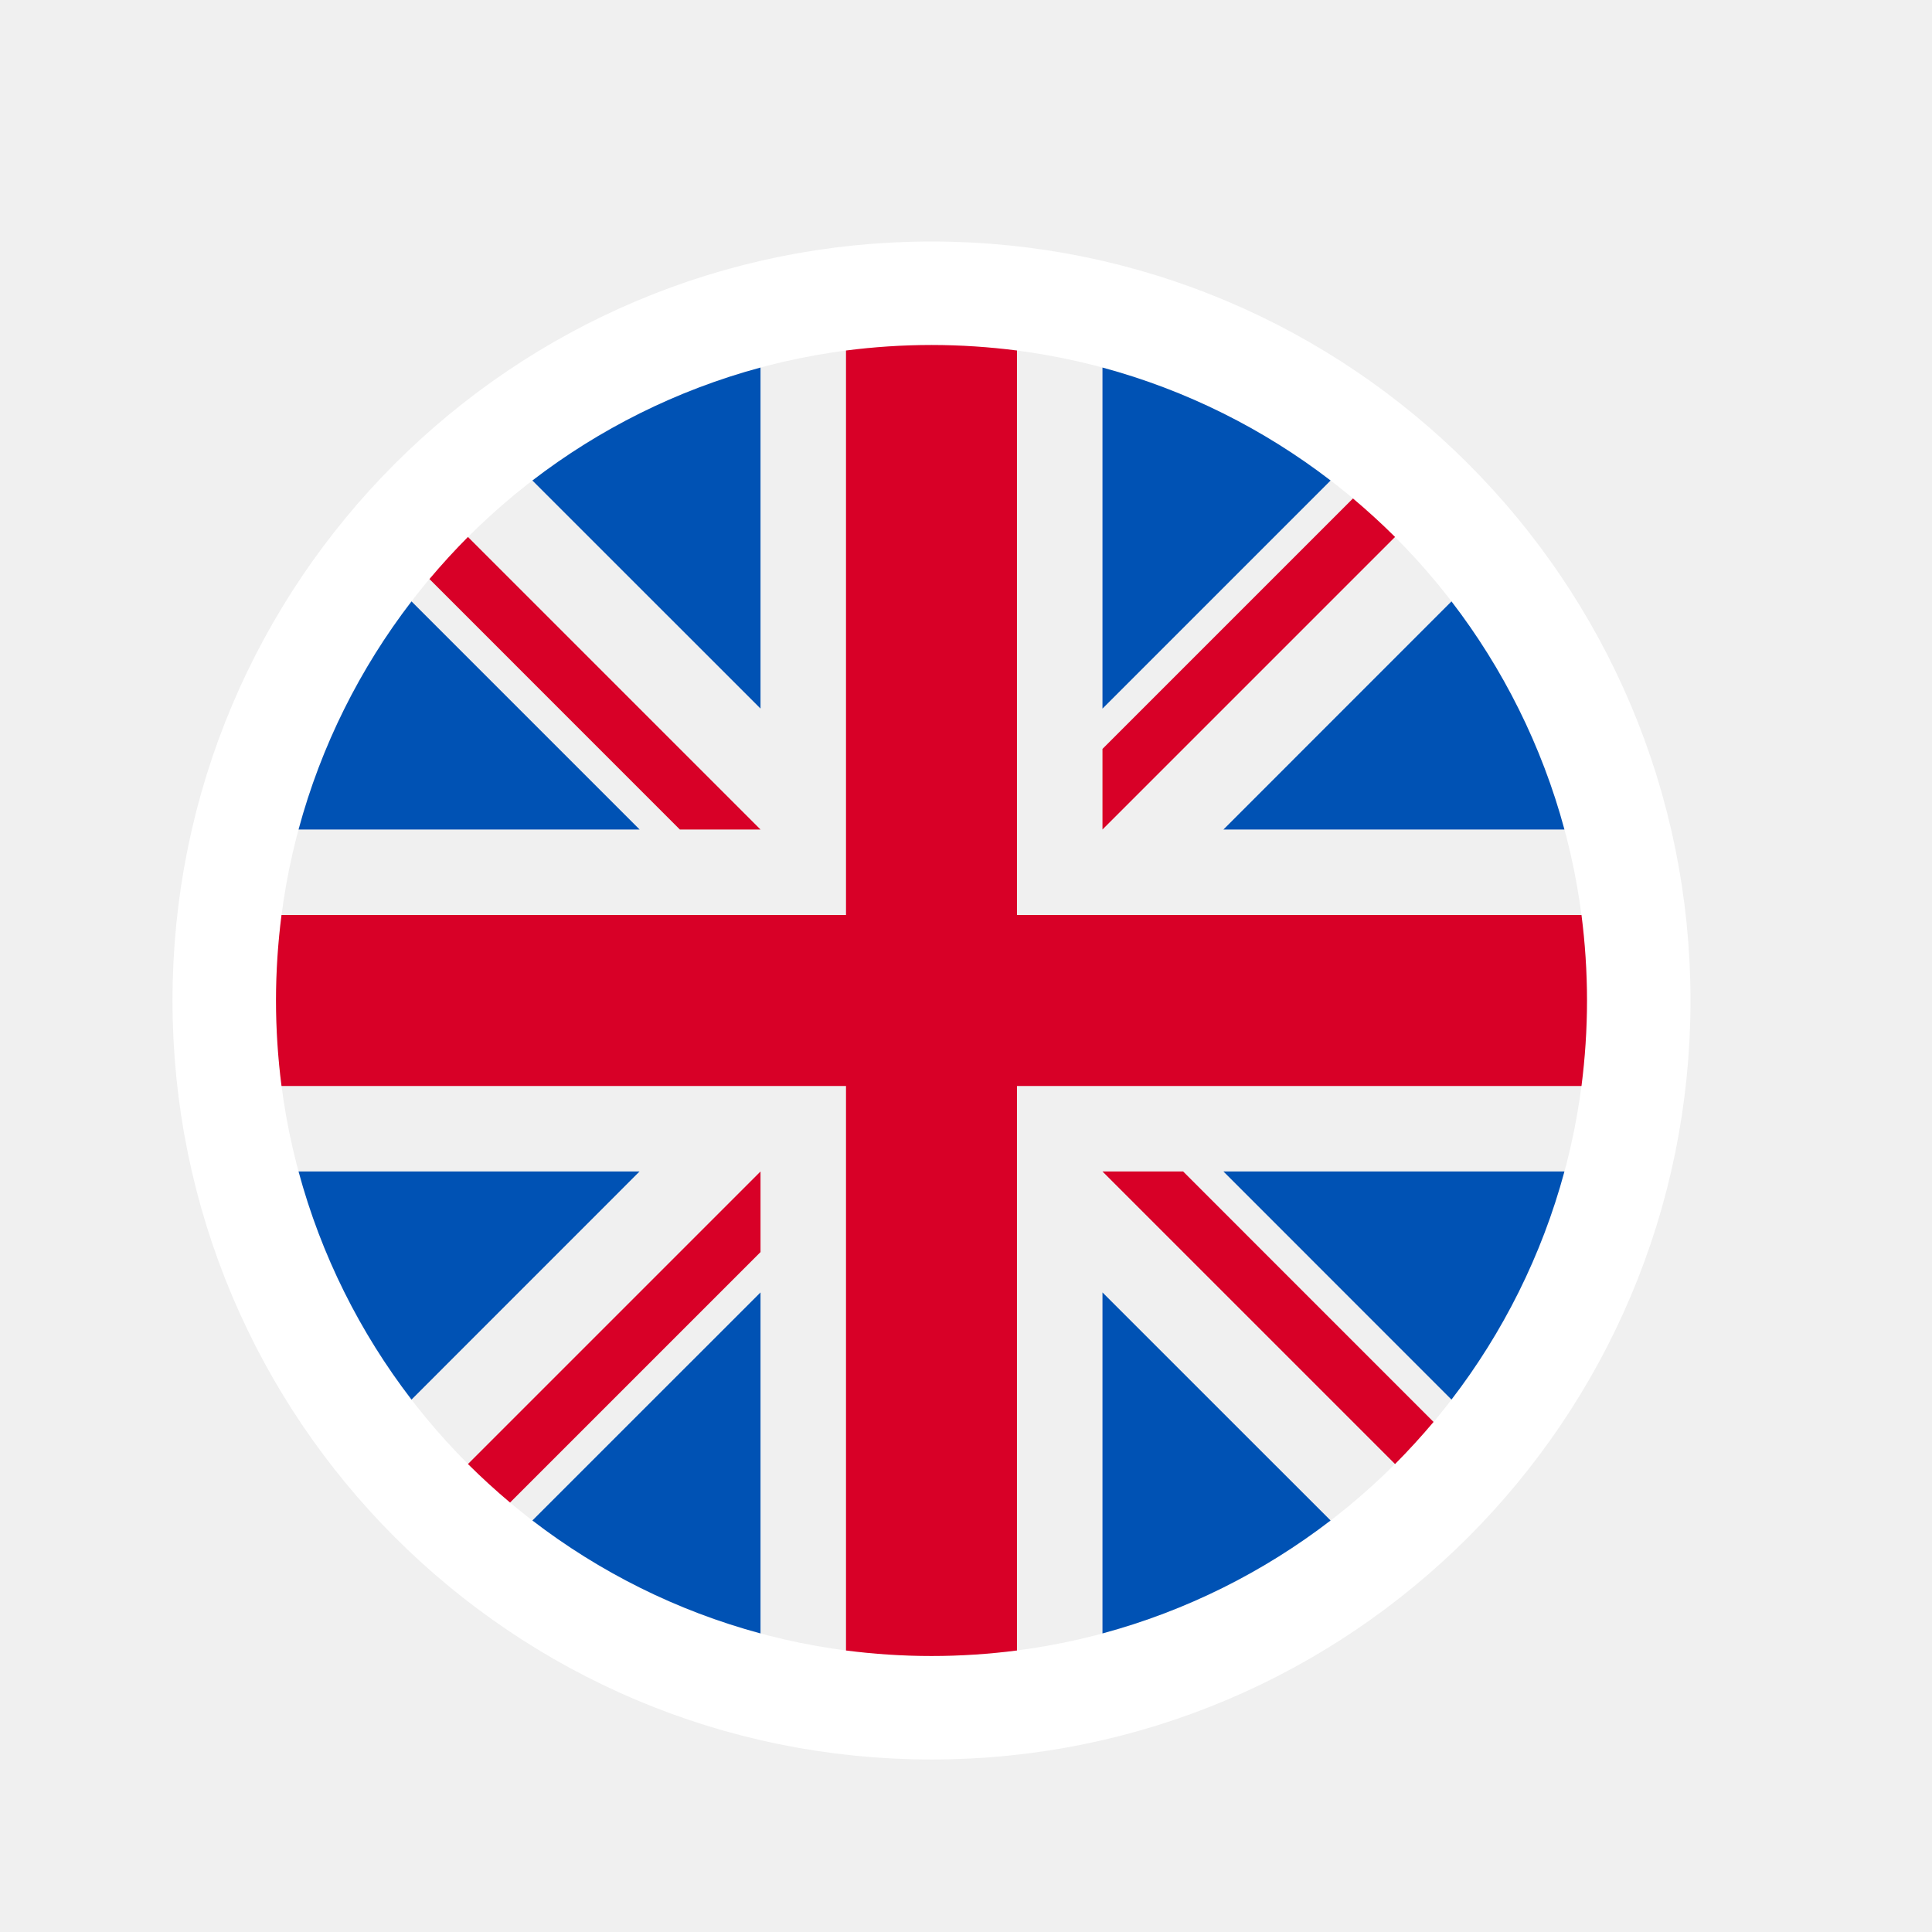
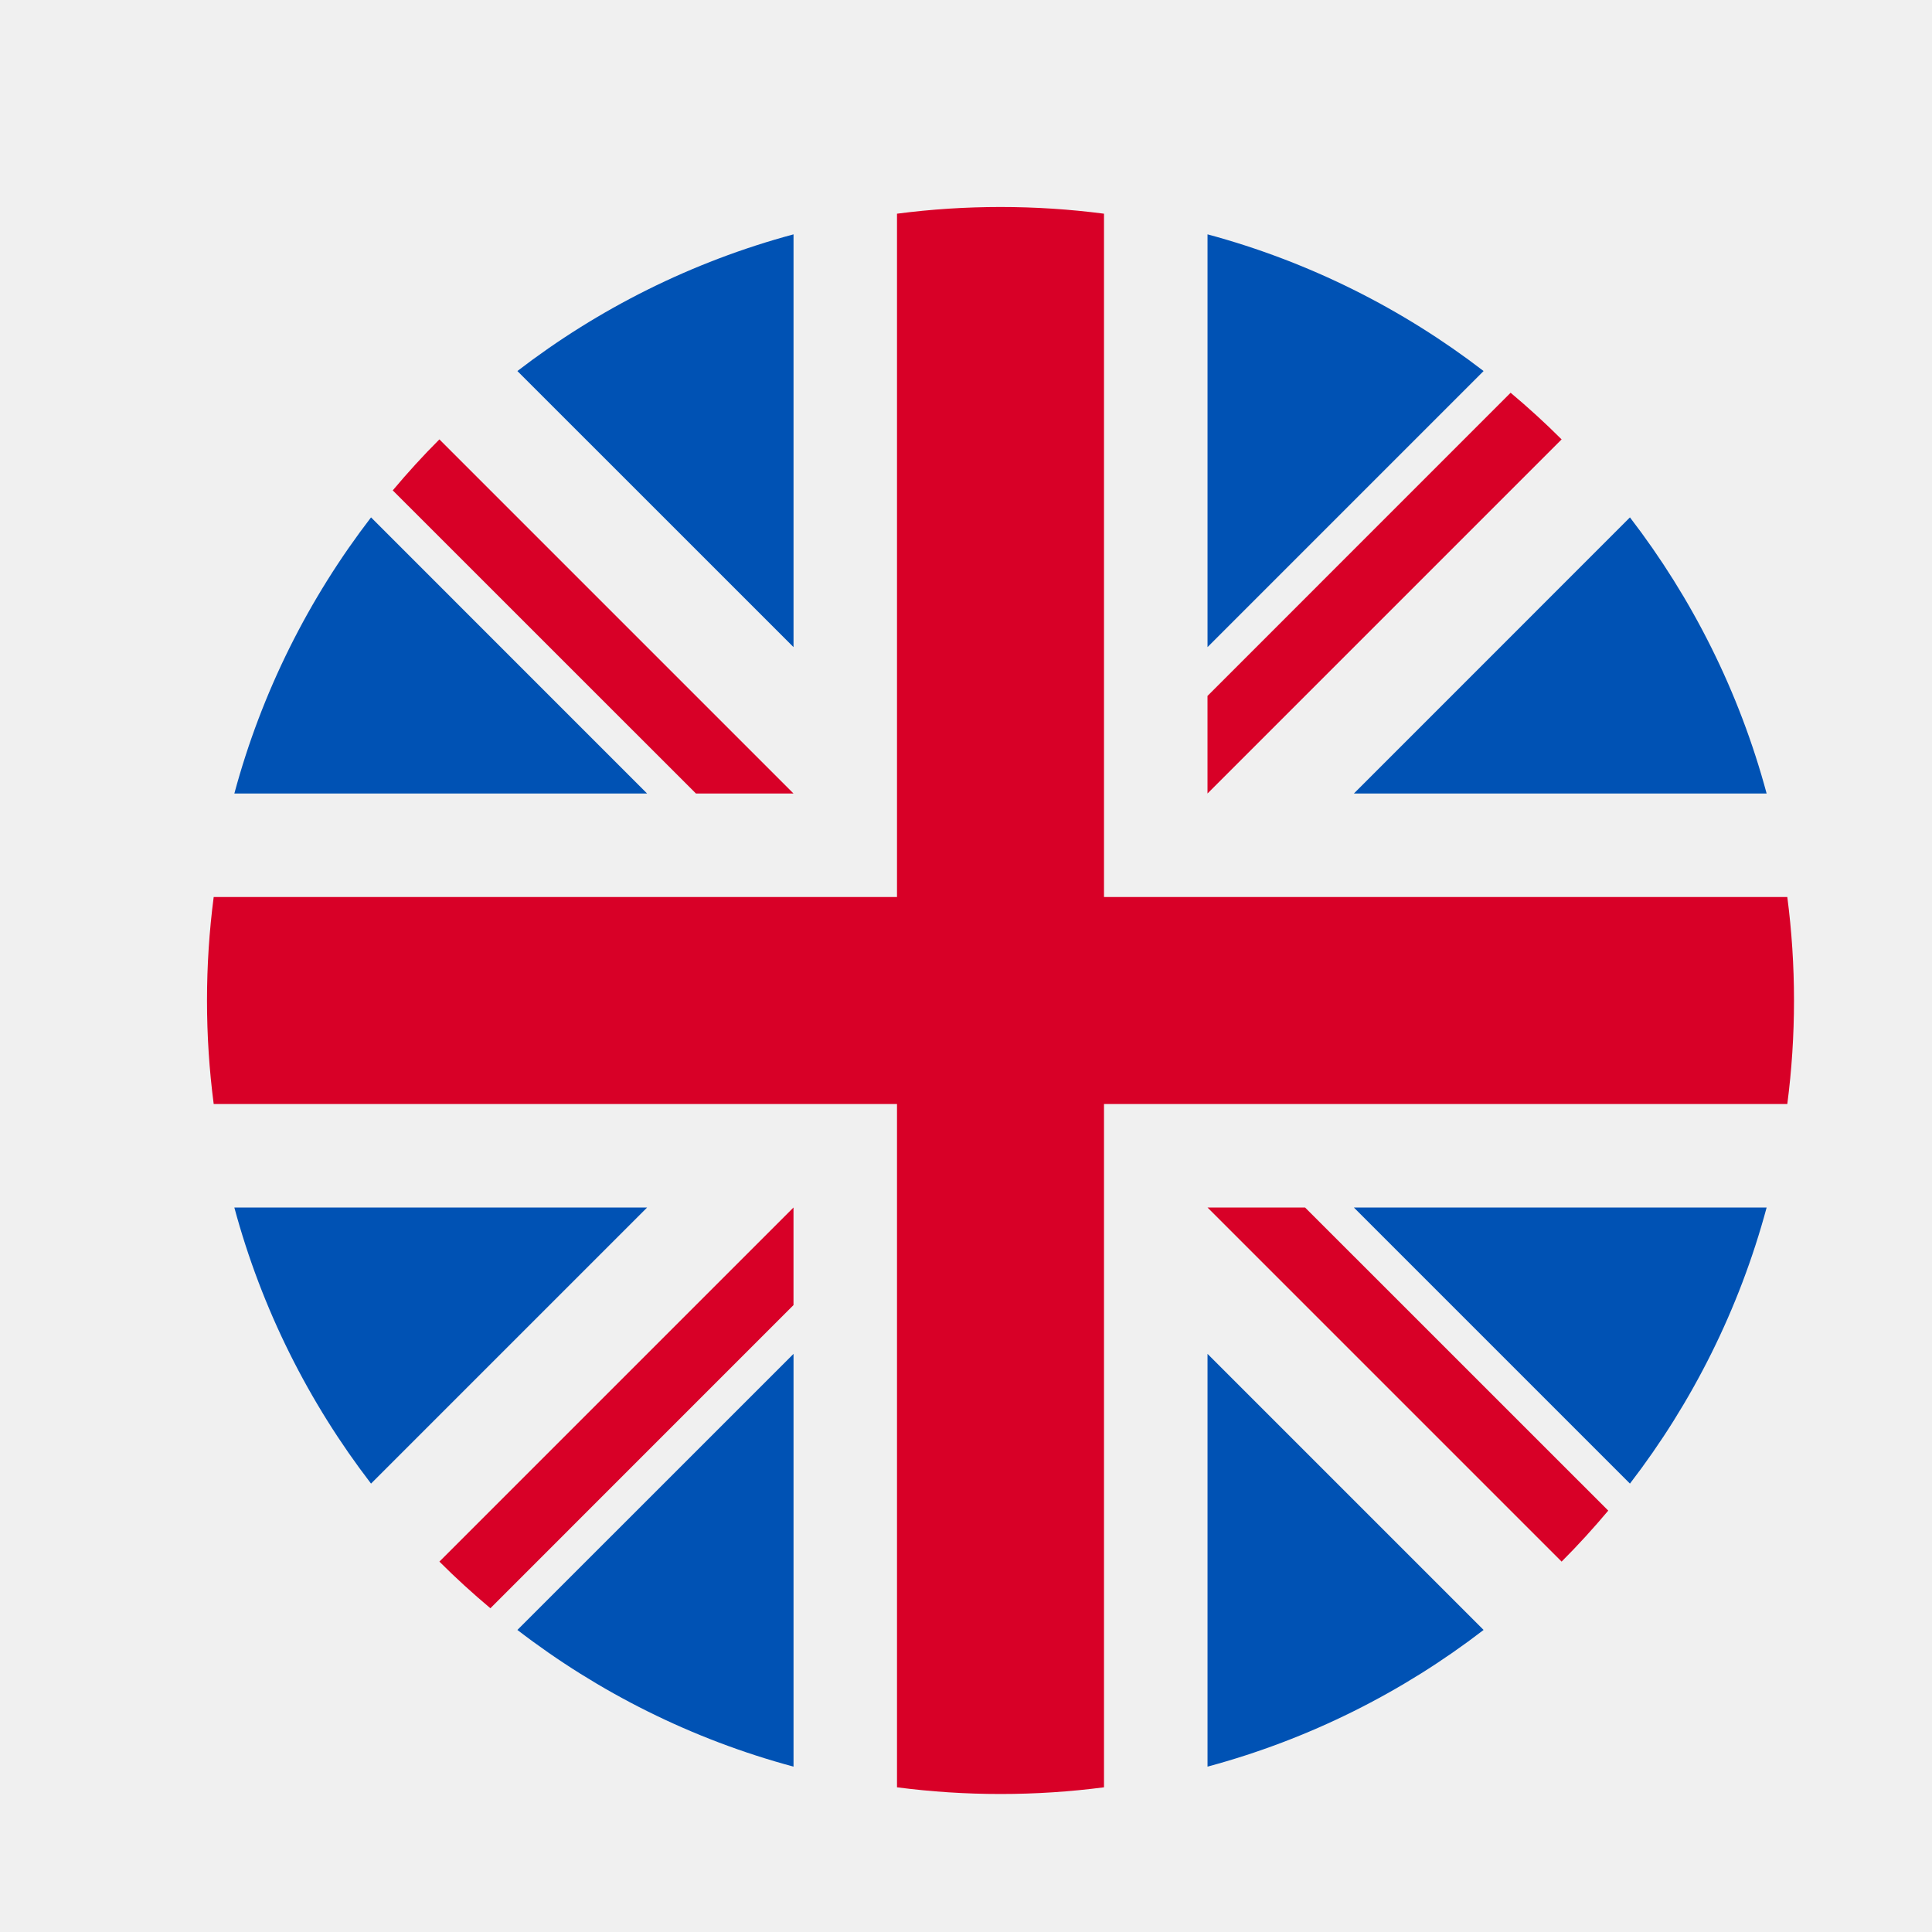
- <svg xmlns="http://www.w3.org/2000/svg" xmlns:xlink="http://www.w3.org/1999/xlink" width="28px" height="28px" viewBox="0 0 28 28" version="1.1">
-   <defs>
-     <circle id="path-1" cx="9.5" cy="9.5" r="9.5" />
-   </defs>
+ <svg xmlns="http://www.w3.org/2000/svg" width="28px" height="28px" viewBox="0 0 28 28" version="1.1">
+   <defs />
  <g id="Artboard-3" stroke="none" stroke-width="1" fill="none" fill-rule="evenodd">
-     <g id="united-kingdom" transform="translate(4, 5)" fill-rule="nonzero">
-       <g id="Oval">
-         <use fill="#F0F0F0" fill-rule="evenodd" xlink:href="#path-1" />
-         <circle stroke="#FFFFFF" stroke-width="1.5" cx="9.5" cy="9.5" r="10.25" />
-       </g>
-       <g id="Group" transform="translate(0.296875, 0.296875)" fill="#0052B4">
-         <path d="M1.667,3.419 C0.921,4.39 0.358,5.509 0.03,6.725 L4.973,6.725 L1.667,3.419 Z" id="Shape" />
-         <path d="M18.376,6.725 C18.048,5.509 17.485,4.39 16.739,3.419 L13.434,6.725 L18.376,6.725 Z" id="Shape" />
-         <path d="M0.03,11.681 C0.358,12.897 0.921,14.016 1.667,14.987 L4.972,11.681 L0.03,11.681 Z" id="Shape" />
-         <path d="M14.987,1.667 C14.016,0.921 12.897,0.358 11.681,0.03 L11.681,4.973 L14.987,1.667 Z" id="Shape" />
-         <path d="M3.419,16.739 C4.39,17.485 5.509,18.048 6.725,18.376 L6.725,13.434 L3.419,16.739 Z" id="Shape" />
-         <path d="M6.725,0.03 C5.509,0.358 4.39,0.921 3.419,1.667 L6.725,4.972 L6.725,0.03 Z" id="Shape" />
-         <path d="M11.681,18.376 C12.897,18.048 14.016,17.485 14.987,16.739 L11.681,13.434 L11.681,18.376 Z" id="Shape" />
-         <path d="M13.434,11.681 L16.739,14.987 C17.485,14.016 18.048,12.897 18.376,11.681 L13.434,11.681 Z" id="Shape" />
+     <g id="united-kingdom" transform="translate(3, 3)" fill-rule="nonzero">
+       <circle id="Oval" fill="#F0F0F0" cx="11.5" cy="11.5" r="11.5" />
+       <g id="Group" transform="translate(0.359375, 0.359375)" fill="#0052B4">
+         <path d="M2.018,4.139 C1.115,5.314 0.433,6.669 0.037,8.141 L6.019,8.141 L2.018,4.139 Z" id="Shape" />
+         <path d="M22.244,8.141 C21.848,6.669 21.167,5.315 20.263,4.139 L16.262,8.141 L22.244,8.141 Z" id="Shape" />
+         <path d="M0.037,14.141 C0.433,15.612 1.115,16.967 2.018,18.142 L6.019,14.141 L0.037,14.141 Z" id="Shape" />
+         <path d="M18.142,2.018 C16.967,1.115 15.612,0.433 14.141,0.037 L14.141,6.019 L18.142,2.018 Z" id="Shape" />
+         <path d="M4.139,20.263 C5.314,21.167 6.669,21.848 8.141,22.244 L8.141,16.262 L4.139,20.263 Z" id="Shape" />
+         <path d="M8.141,0.037 C6.669,0.433 5.314,1.115 4.139,2.018 L8.141,6.019 L8.141,0.037 Z" id="Shape" />
+         <path d="M14.141,22.244 C15.612,21.848 16.967,21.167 18.142,20.263 L14.141,16.262 L14.141,22.244 Z" id="Shape" />
+         <path d="M16.262,14.141 L20.263,18.142 C21.167,16.967 21.848,15.612 22.244,14.141 L16.262,14.141 Z" id="Shape" />
      </g>
      <g id="Group" fill="#D80027">
-         <path d="M18.92,8.261 L10.739,8.261 L10.739,8.261 L10.739,0.08 C10.334,0.028 9.92,0 9.5,0 C9.08,0 8.666,0.028 8.261,0.08 L8.261,8.261 L8.261,8.261 L0.08,8.261 C0.028,8.666 0,9.08 0,9.5 C0,9.92 0.028,10.334 0.08,10.739 L8.261,10.739 L8.261,10.739 L8.261,18.92 C8.666,18.972 9.08,19 9.5,19 C9.92,19 10.334,18.972 10.739,18.92 L10.739,10.739 L10.739,10.739 L18.92,10.739 C18.972,10.334 19,9.92 19,9.5 C19,9.08 18.972,8.666 18.92,8.261 Z" id="Shape" />
-         <path d="M11.978,11.978 L16.218,16.218 C16.412,16.023 16.598,15.819 16.776,15.608 L13.147,11.978 L11.978,11.978 Z" id="Shape" />
-         <path d="M7.022,11.978 L7.022,11.978 L2.782,16.218 C2.977,16.412 3.181,16.598 3.392,16.776 L7.022,13.146 L7.022,11.978 Z" id="Shape" />
-         <path d="M7.022,7.022 L7.022,7.022 L2.782,2.782 C2.588,2.977 2.402,3.181 2.224,3.392 L5.853,7.022 L7.022,7.022 Z" id="Shape" />
-         <path d="M11.978,7.022 L16.218,2.782 C16.023,2.588 15.819,2.402 15.608,2.224 L11.978,5.854 L11.978,7.022 Z" id="Shape" />
+         <path d="M22.903,10 L13,10 L13,10 L13,0.097 C12.509,0.033 12.008,0 11.5,0 C10.992,0 10.491,0.033 10,0.097 L10,10 L10,10 L0.097,10 C0.033,10.491 0,10.992 0,11.5 C0,12.008 0.033,12.509 0.097,13 L10,13 L10,13 L10,22.903 C10.491,22.967 10.992,23 11.5,23 C12.008,23 12.509,22.967 13,22.903 L13,13 L13,13 L22.903,13 C22.967,12.509 23,12.008 23,11.5 C23,10.992 22.967,10.491 22.903,10 Z" id="Shape" />
+         <path d="M14.5,14.5 L19.632,19.632 C19.868,19.396 20.093,19.149 20.308,18.893 L15.914,14.5 L14.5,14.5 Z" id="Shape" />
+         <path d="M8.5,14.5 L8.5,14.5 L3.368,19.632 C3.604,19.868 3.851,20.093 4.107,20.308 L8.5,15.914 L8.5,14.5 Z" id="Shape" />
+         <path d="M8.5,8.5 L8.5,8.5 L3.368,3.368 C3.132,3.604 2.907,3.851 2.692,4.107 L7.086,8.5 L8.5,8.5 Z" id="Shape" />
+         <path d="M14.5,8.5 L19.632,3.368 C19.396,3.132 19.149,2.907 18.893,2.692 L14.5,7.086 L14.5,8.5 Z" id="Shape" />
      </g>
    </g>
  </g>
</svg>
